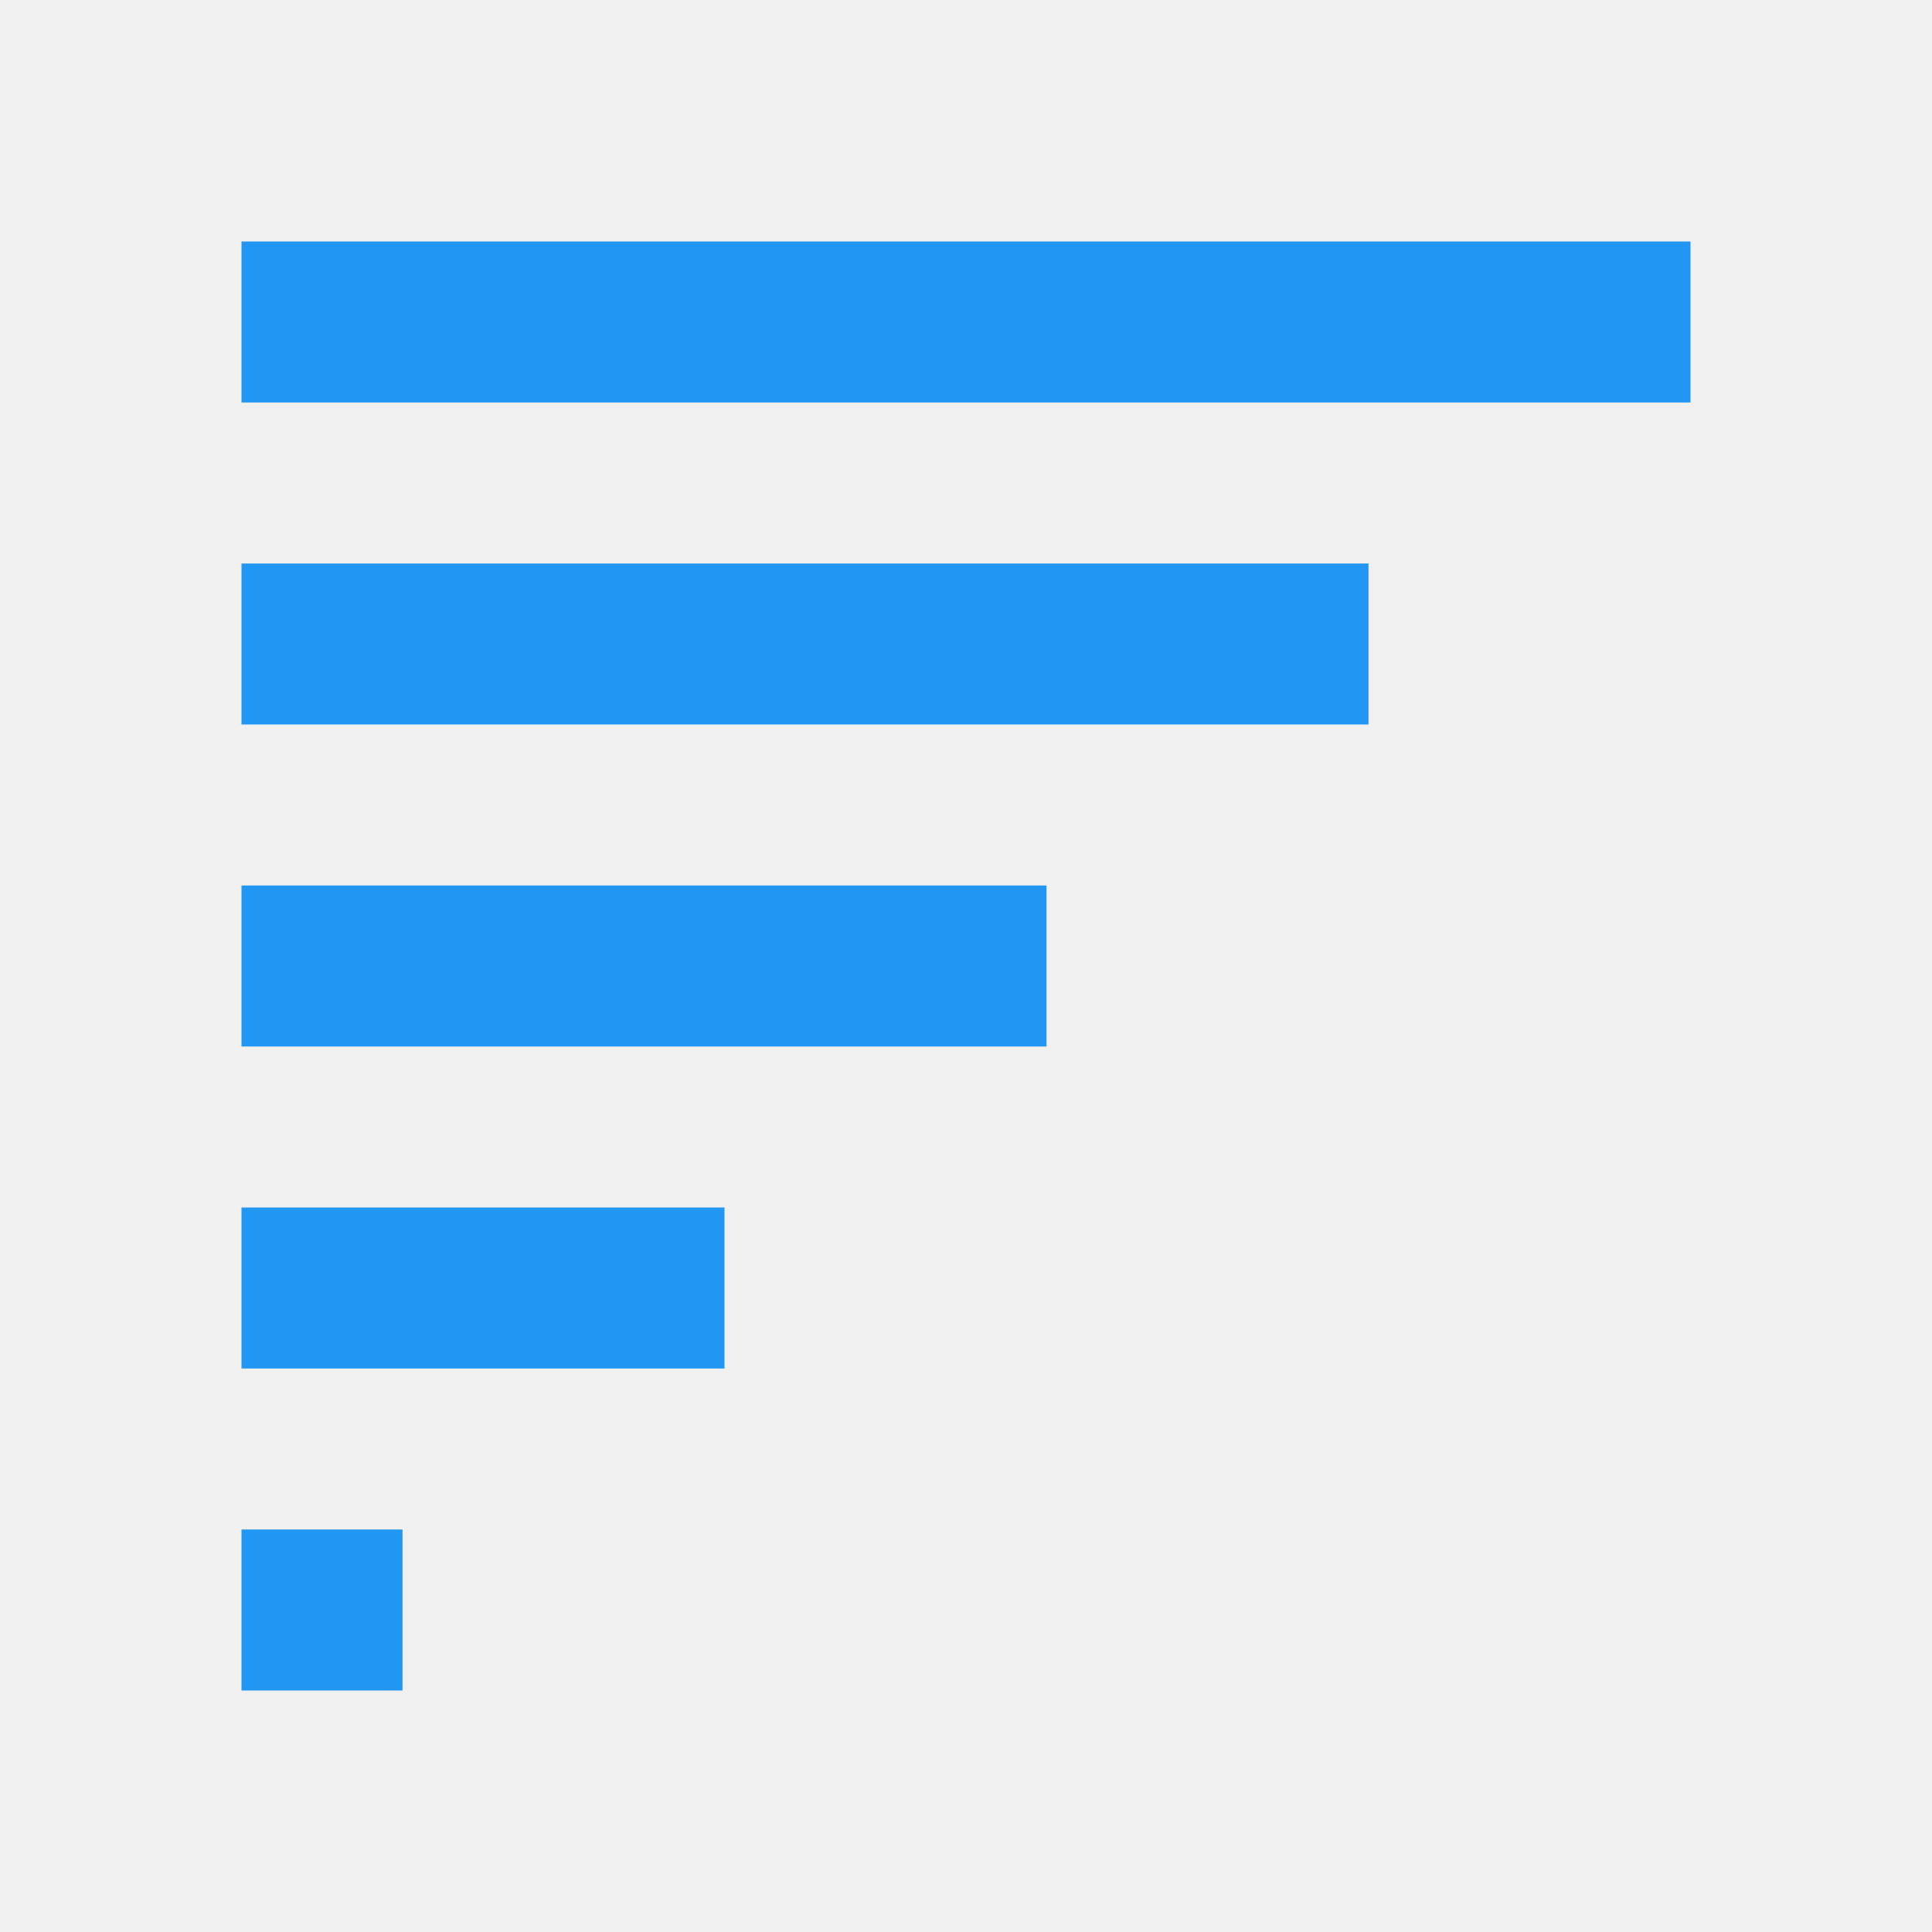
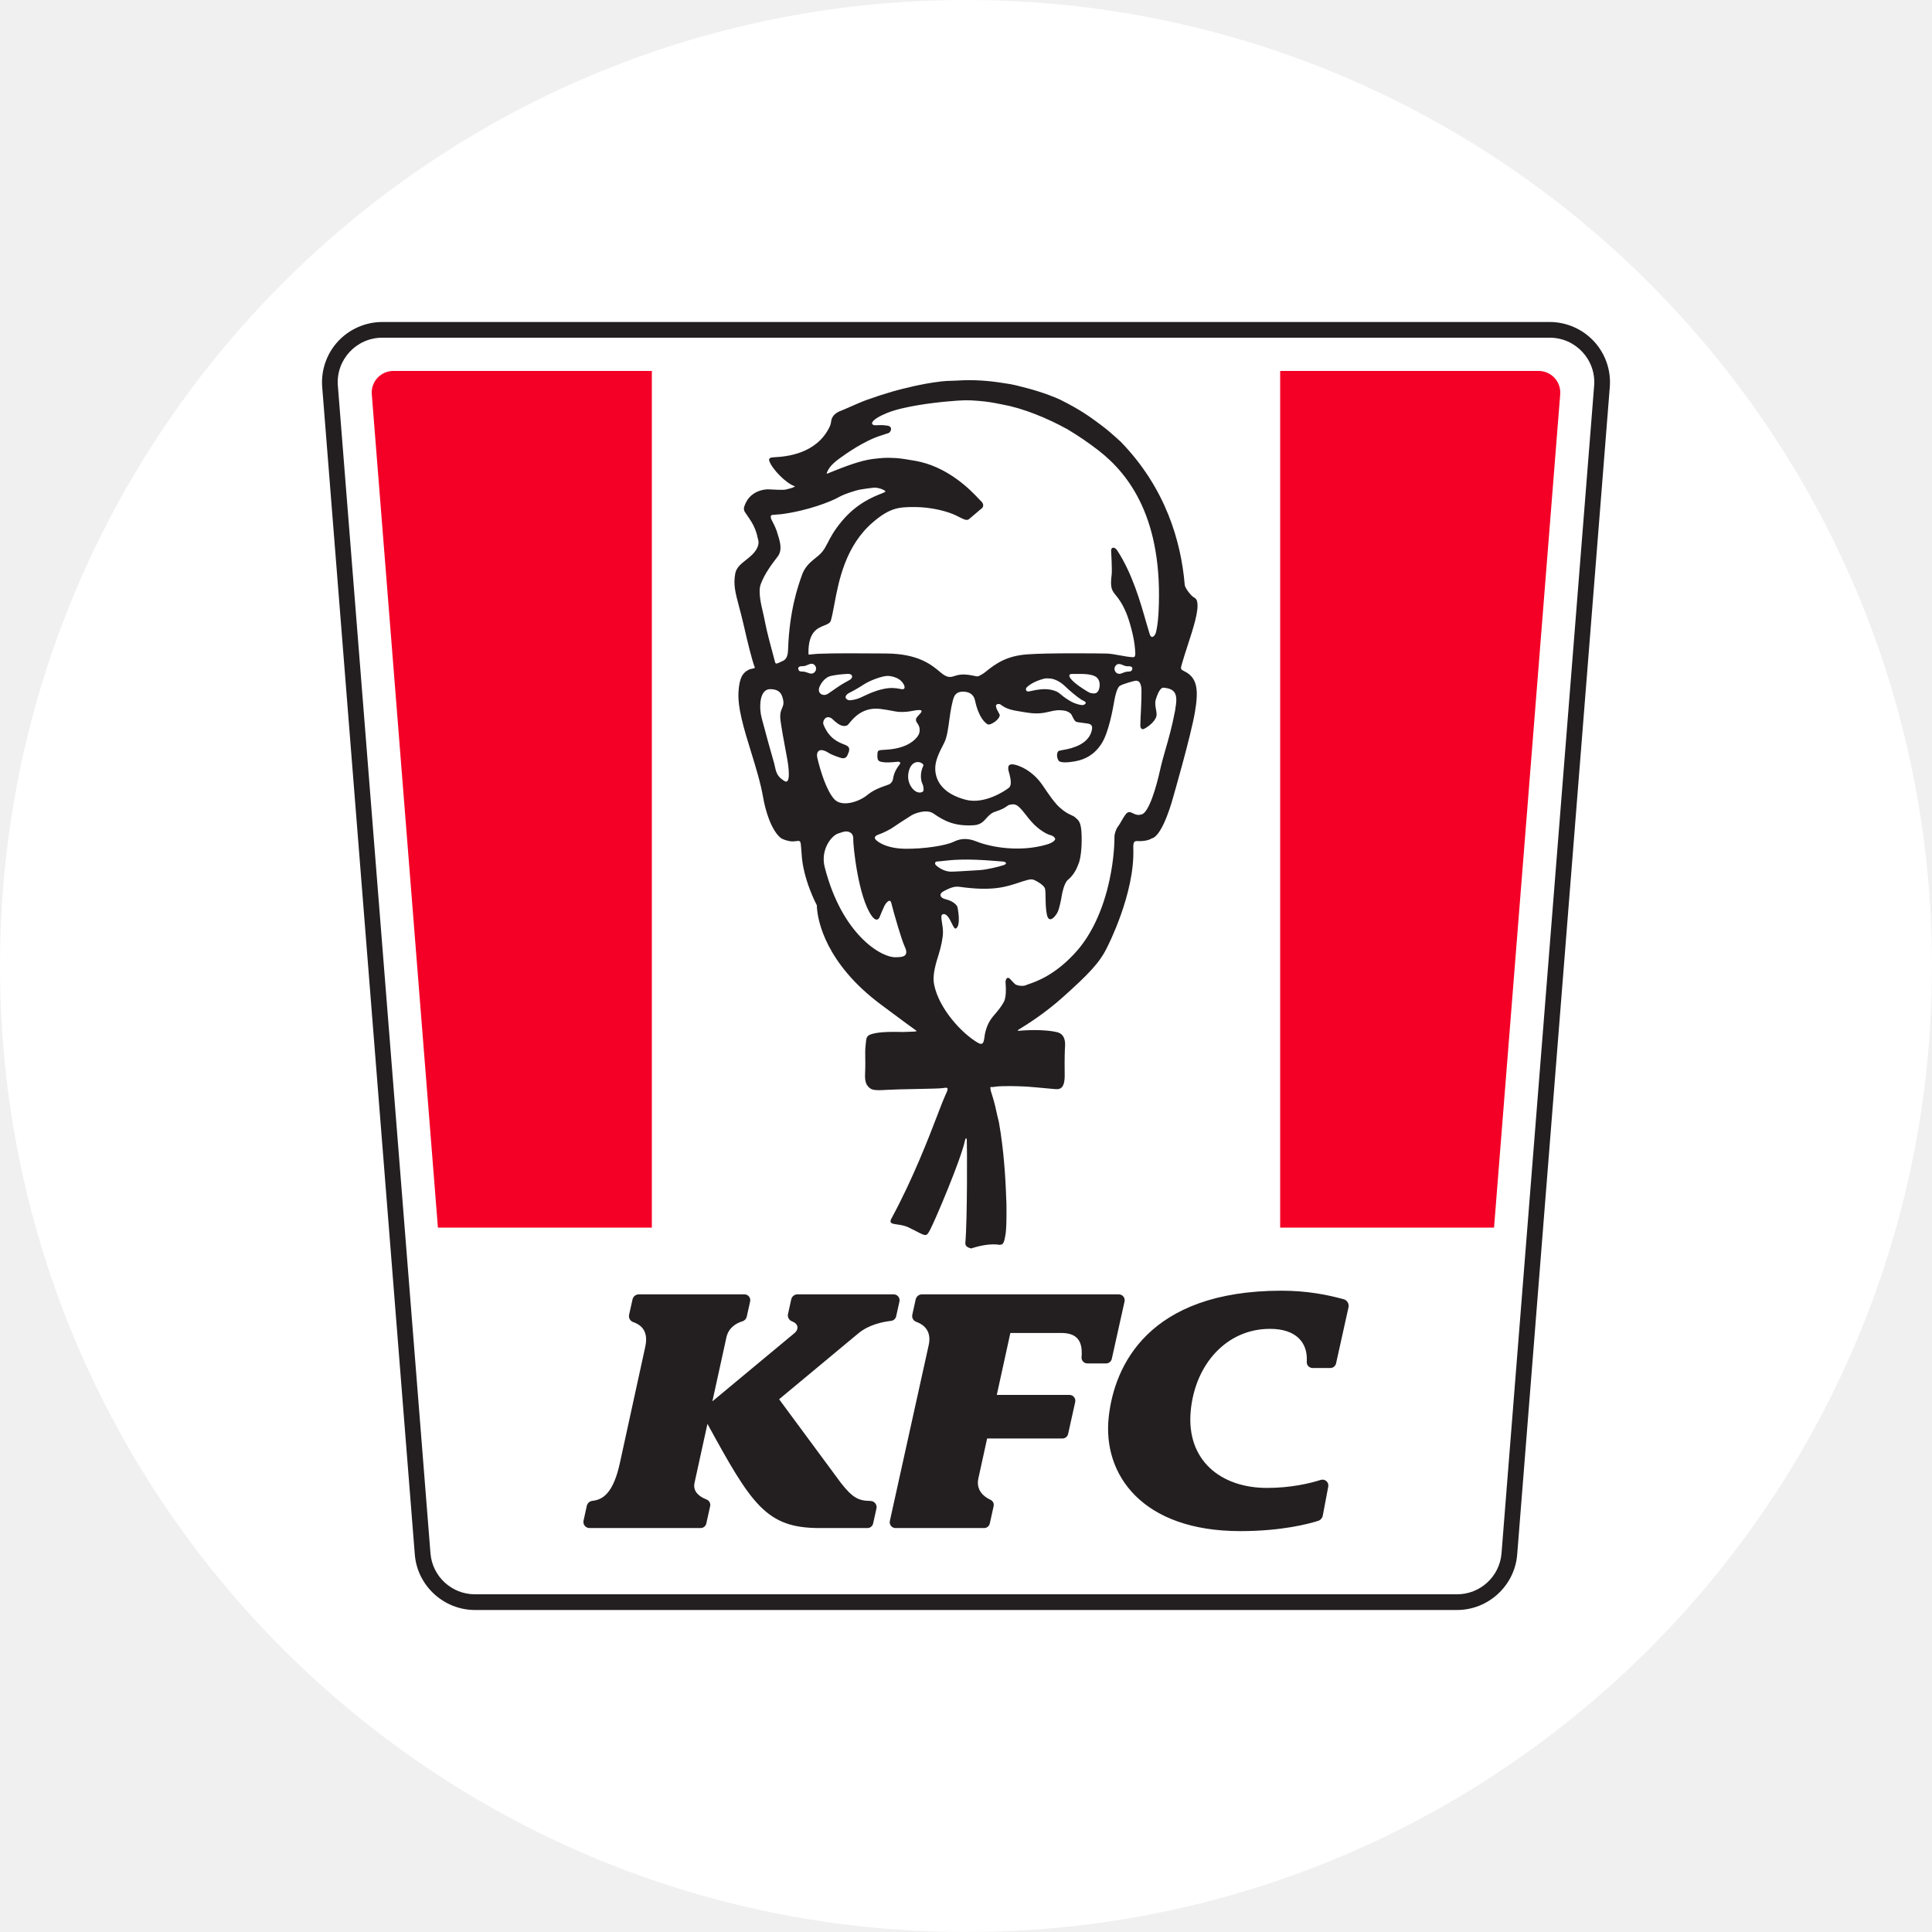
- <svg xmlns="http://www.w3.org/2000/svg" version="1" viewBox="0 0 48 48" enable-background="new 0 0 48 48">
-   <rect x="6" y="38" fill="#2196F3" width="4" height="4" />
-   <rect x="6" y="30" fill="#2196F3" width="12" height="4" />
-   <rect x="6" y="22" fill="#2196F3" width="20" height="4" />
-   <rect x="6" y="14" fill="#2196F3" width="28" height="4" />
-   <rect x="6" y="6" fill="#2196F3" width="36" height="4" />
+ <svg xmlns="http://www.w3.org/2000/svg" width="48" height="48" viewBox="0 0 48 48" fill="none">
+   <circle cx="24" cy="24" r="24" fill="white" />
+   <path fill-rule="evenodd" clip-rule="evenodd" d="M9.773 9.216H16.195V30.5H10.88L9.237 9.796C9.212 9.483 9.459 9.216 9.773 9.216ZM31.805 9.216H38.227C38.54 9.216 38.787 9.483 38.763 9.796L37.119 30.5H31.805V9.216Z" fill="#F40027" />
+   <path fill-rule="evenodd" clip-rule="evenodd" d="M9.498 8H38.502C38.919 8 39.32 8.176 39.603 8.482C39.885 8.787 40.028 9.2 39.995 9.614L37.694 38.622C37.633 39.395 36.977 40 36.2 40H11.8C11.023 40 10.367 39.395 10.306 38.622L8.005 9.614C7.972 9.2 8.115 8.787 8.397 8.482C8.68 8.176 9.081 8 9.498 8ZM39.606 9.583C39.657 8.94 39.148 8.39 38.502 8.39H9.498C8.852 8.39 8.343 8.94 8.394 9.583L10.695 38.591C10.741 39.166 11.222 39.61 11.8 39.61H36.2C36.778 39.61 37.259 39.166 37.305 38.591L39.606 9.583Z" fill="#231F20" />
+   <path fill-rule="evenodd" clip-rule="evenodd" d="M21.877 24.951C20.535 23.948 20.303 22.891 20.294 22.491C20.294 22.491 19.946 21.847 19.915 21.198C19.913 21.162 19.908 21.109 19.904 21.065C19.901 21.037 19.898 21.013 19.898 20.998C19.891 20.881 19.856 20.886 19.784 20.897C19.743 20.903 19.691 20.91 19.625 20.899C19.555 20.887 19.442 20.857 19.388 20.811C19.154 20.611 19.013 20.122 18.961 19.817C18.897 19.449 18.776 19.056 18.658 18.674C18.485 18.115 18.319 17.578 18.349 17.172C18.372 16.863 18.435 16.705 18.636 16.625C18.654 16.619 18.707 16.608 18.738 16.602C18.749 16.6 18.755 16.589 18.751 16.578C18.675 16.376 18.568 15.931 18.47 15.501C18.431 15.331 18.393 15.19 18.36 15.065C18.27 14.729 18.215 14.522 18.268 14.244C18.297 14.099 18.412 14.008 18.534 13.912C18.636 13.831 18.743 13.747 18.806 13.624C18.865 13.509 18.845 13.435 18.827 13.373C18.821 13.352 18.816 13.333 18.814 13.314C18.799 13.255 18.782 13.203 18.764 13.155L18.761 13.149C18.707 13.012 18.639 12.914 18.57 12.815C18.549 12.784 18.527 12.753 18.506 12.72C18.483 12.685 18.476 12.641 18.487 12.6C18.524 12.469 18.649 12.192 19.056 12.157L19.06 12.157C19.065 12.156 19.099 12.158 19.146 12.16C19.262 12.167 19.462 12.178 19.524 12.162C19.529 12.161 19.538 12.159 19.548 12.156C19.61 12.141 19.745 12.108 19.748 12.081C19.531 12.014 19.177 11.648 19.113 11.452C19.088 11.375 19.157 11.364 19.236 11.36C19.537 11.345 20.294 11.279 20.616 10.595C20.635 10.553 20.646 10.508 20.651 10.462C20.659 10.391 20.706 10.262 20.93 10.191C20.979 10.171 21.024 10.152 21.057 10.136C21.126 10.104 21.443 9.967 21.518 9.941C21.621 9.904 21.722 9.87 21.824 9.836C21.839 9.831 21.855 9.826 21.871 9.821C21.881 9.818 21.892 9.814 21.902 9.811C21.996 9.781 22.09 9.752 22.184 9.724C22.354 9.676 22.498 9.642 22.617 9.615C22.657 9.605 22.695 9.596 22.73 9.588C22.85 9.56 23.047 9.523 23.23 9.497C23.343 9.48 23.451 9.468 23.533 9.464C23.546 9.464 23.559 9.463 23.571 9.463C23.585 9.463 23.598 9.462 23.612 9.462C23.616 9.461 23.621 9.461 23.625 9.461C23.644 9.46 23.664 9.459 23.683 9.459C23.696 9.459 23.741 9.457 23.784 9.455L23.797 9.454V9.454C24.184 9.43 24.556 9.458 24.89 9.511C25.033 9.53 25.157 9.553 25.237 9.572C25.289 9.584 25.34 9.597 25.391 9.611C25.935 9.744 26.303 9.911 26.34 9.93C26.83 10.174 27.068 10.345 27.366 10.568C27.507 10.674 27.629 10.781 27.725 10.867C27.739 10.88 27.756 10.896 27.773 10.911C27.81 10.945 27.847 10.978 27.848 10.979C28.966 12.133 29.342 13.459 29.433 14.516C29.434 14.531 29.436 14.546 29.441 14.561C29.477 14.661 29.604 14.804 29.638 14.826C29.642 14.829 29.646 14.832 29.652 14.835C29.682 14.852 29.734 14.882 29.743 14.952C29.791 15.163 29.649 15.6 29.506 16.039C29.454 16.198 29.403 16.358 29.36 16.507C29.356 16.527 29.349 16.554 29.343 16.577C29.336 16.605 29.348 16.634 29.373 16.648L29.428 16.679C29.757 16.84 29.779 17.155 29.687 17.695C29.582 18.303 29.152 19.788 29.152 19.788C29.152 19.788 28.899 20.766 28.613 20.831C28.527 20.888 28.367 20.899 28.325 20.898C28.315 20.898 28.306 20.897 28.297 20.897C28.181 20.892 28.15 20.891 28.157 21.099C28.191 22.208 27.515 23.518 27.515 23.518C27.327 23.919 27.032 24.213 26.415 24.767C25.952 25.181 25.536 25.438 25.365 25.545C25.329 25.567 25.304 25.582 25.291 25.591L25.291 25.595C25.276 25.608 25.287 25.612 25.334 25.608C25.674 25.578 26.051 25.591 26.266 25.645C26.453 25.693 26.465 25.873 26.462 25.972C26.462 25.986 26.461 25.999 26.46 26.011C26.46 26.014 26.46 26.017 26.459 26.02C26.459 26.023 26.459 26.026 26.459 26.029C26.458 26.035 26.458 26.042 26.458 26.049L26.457 26.067C26.456 26.08 26.456 26.093 26.455 26.108C26.455 26.114 26.455 26.119 26.455 26.125C26.454 26.137 26.454 26.149 26.454 26.162C26.453 26.17 26.453 26.178 26.453 26.187L26.452 26.224L26.452 26.264C26.451 26.279 26.451 26.292 26.451 26.307L26.45 26.381C26.45 26.395 26.45 26.409 26.45 26.422C26.45 26.523 26.45 26.587 26.452 26.694C26.459 27.084 26.309 27.069 26.179 27.055C26.174 27.055 26.169 27.055 26.165 27.054C26.143 27.052 26.111 27.049 26.074 27.046C25.885 27.028 25.54 26.996 25.463 26.994C25.456 26.993 25.448 26.993 25.439 26.993C25.311 26.987 24.934 26.971 24.71 27C24.7 27.002 24.682 27.006 24.682 27.006C24.668 27.008 24.654 27.007 24.642 27.006C24.622 27.005 24.607 27.003 24.604 27.02C24.602 27.03 24.617 27.107 24.62 27.116C24.639 27.172 24.656 27.228 24.672 27.284C24.693 27.354 24.711 27.425 24.729 27.497C24.747 27.572 24.763 27.647 24.779 27.722C24.786 27.757 24.793 27.783 24.8 27.808C24.808 27.839 24.816 27.869 24.823 27.912C24.837 27.992 24.85 28.072 24.862 28.153C24.874 28.234 24.885 28.316 24.895 28.397C24.905 28.479 24.915 28.561 24.924 28.644C24.932 28.726 24.94 28.807 24.947 28.889C24.954 28.969 24.961 29.05 24.966 29.13C24.972 29.209 24.977 29.287 24.981 29.365C24.986 29.441 24.989 29.516 24.992 29.591C24.995 29.663 24.998 29.734 25 29.806C25.001 29.837 25.002 29.849 25.003 29.859C25.003 29.871 25.004 29.881 25.005 29.917C25.006 29.978 25.006 30.04 25.006 30.101C25.006 30.156 25.006 30.21 25.005 30.265C25.004 30.313 25.003 30.36 25.002 30.408C25 30.447 24.998 30.486 24.996 30.526C24.994 30.556 24.992 30.586 24.989 30.616C24.983 30.668 24.974 30.718 24.963 30.768C24.963 30.771 24.962 30.774 24.962 30.777C24.954 30.812 24.945 30.848 24.927 30.879C24.92 30.893 24.909 30.905 24.897 30.915C24.879 30.921 24.86 30.925 24.84 30.928C24.615 30.891 24.351 30.944 24.132 31.017L24.131 31.017C24.09 31.008 24.043 30.994 24.011 30.962C23.989 30.939 23.981 30.906 23.984 30.875C24.036 30.279 24.027 28.392 24.02 28.327C24.01 28.237 23.984 28.289 23.971 28.349C23.873 28.81 23.239 30.304 23.113 30.544C23.02 30.723 23.012 30.718 22.779 30.598C22.724 30.57 22.657 30.535 22.572 30.494C22.477 30.448 22.376 30.434 22.294 30.422C22.165 30.404 22.084 30.392 22.145 30.278C22.683 29.287 23.078 28.256 23.304 27.667C23.382 27.463 23.44 27.312 23.477 27.233C23.56 27.055 23.583 27.002 23.438 27.032C23.377 27.044 23.069 27.05 22.748 27.056C22.482 27.062 22.207 27.067 22.054 27.076C21.7 27.098 21.647 27.083 21.563 26.988C21.483 26.896 21.488 26.764 21.496 26.582C21.496 26.571 21.497 26.56 21.497 26.548C21.5 26.467 21.499 26.381 21.497 26.296C21.495 26.172 21.494 26.053 21.506 25.965C21.509 25.939 21.512 25.915 21.514 25.893C21.527 25.761 21.532 25.709 21.755 25.668C21.952 25.631 22.183 25.636 22.343 25.638C22.414 25.64 22.471 25.641 22.504 25.637C22.523 25.636 22.558 25.635 22.596 25.634C22.685 25.632 22.793 25.63 22.767 25.611L22.768 25.608C22.694 25.557 22.437 25.369 21.877 24.951ZM20.609 11.623C20.648 11.561 20.745 11.471 20.841 11.402L20.864 11.385C21.003 11.285 21.468 10.948 21.902 10.816C21.942 10.804 21.968 10.795 21.99 10.787C22.016 10.778 22.035 10.771 22.065 10.764C22.134 10.746 22.193 10.597 22.049 10.575C21.925 10.557 21.861 10.561 21.798 10.564C21.784 10.565 21.77 10.565 21.755 10.566C21.674 10.568 21.635 10.524 21.694 10.461C21.753 10.397 21.86 10.332 22.049 10.256C22.46 10.092 23.19 10.005 23.53 9.975C23.974 9.936 24.027 9.938 24.316 9.96C24.531 9.976 24.71 10.011 24.824 10.034L24.824 10.034C24.853 10.04 24.879 10.045 24.899 10.048C25.408 10.14 25.995 10.376 26.517 10.663C26.791 10.826 27.056 11.008 27.302 11.199C28.049 11.782 28.908 12.89 28.783 15.224C28.768 15.5 28.735 15.653 28.717 15.719C28.698 15.787 28.609 15.902 28.562 15.749C28.535 15.662 28.506 15.563 28.475 15.456C28.33 14.948 28.13 14.248 27.757 13.675C27.694 13.578 27.597 13.587 27.606 13.689C27.61 13.732 27.631 14.177 27.62 14.263C27.576 14.607 27.622 14.664 27.721 14.788C27.788 14.87 27.878 14.982 27.981 15.228C28.061 15.418 28.164 15.794 28.19 16.037L28.192 16.05L28.192 16.05C28.198 16.108 28.205 16.174 28.206 16.237C28.208 16.322 28.166 16.328 28.166 16.328C28.072 16.328 27.942 16.304 27.815 16.281C27.702 16.261 27.592 16.241 27.514 16.238C27.324 16.232 26.01 16.219 25.516 16.258C25.022 16.295 24.752 16.473 24.473 16.702C24.426 16.74 24.36 16.776 24.323 16.794C24.304 16.804 24.283 16.807 24.263 16.803C24.24 16.799 24.203 16.792 24.145 16.78C24.024 16.755 23.878 16.745 23.76 16.782L23.726 16.792C23.63 16.822 23.574 16.84 23.459 16.773C23.425 16.753 23.386 16.721 23.34 16.682C23.146 16.52 22.814 16.243 22.03 16.236L21.915 16.235C21.383 16.231 20.73 16.226 20.334 16.243C20.254 16.247 20.196 16.254 20.155 16.258L20.155 16.258L20.154 16.258C20.125 16.262 20.105 16.264 20.09 16.264C20.087 16.248 20.087 16.225 20.086 16.221C20.081 15.697 20.311 15.606 20.478 15.54C20.558 15.508 20.624 15.482 20.643 15.416C20.673 15.313 20.698 15.178 20.727 15.024C20.837 14.435 21.003 13.554 21.698 12.966C22.116 12.612 22.334 12.597 22.723 12.597C23.142 12.597 23.551 12.707 23.76 12.81C23.783 12.822 23.804 12.832 23.825 12.843C23.948 12.905 24.017 12.94 24.073 12.899C24.104 12.875 24.161 12.826 24.219 12.776L24.219 12.776C24.282 12.721 24.347 12.665 24.384 12.637C24.457 12.581 24.43 12.495 24.361 12.439C24.353 12.432 24.337 12.415 24.313 12.389C24.139 12.204 23.557 11.584 22.721 11.446L22.63 11.431C22.455 11.401 22.313 11.377 22.143 11.376C22.036 11.372 21.94 11.372 21.691 11.402C21.364 11.442 20.946 11.609 20.642 11.731L20.543 11.771C20.526 11.753 20.59 11.65 20.609 11.623ZM19.302 13.852C19.173 14.021 18.997 14.252 18.898 14.52C18.849 14.653 18.877 14.886 18.94 15.148C18.963 15.244 18.985 15.34 19.003 15.437C19.049 15.684 19.148 16.047 19.215 16.297C19.232 16.358 19.247 16.412 19.258 16.456C19.27 16.506 19.315 16.484 19.377 16.454C19.397 16.444 19.419 16.433 19.442 16.424L19.443 16.424C19.555 16.38 19.576 16.255 19.58 16.135C19.611 15.165 19.836 14.534 19.916 14.312L19.928 14.277C19.993 14.094 20.124 13.978 20.189 13.923C20.221 13.896 20.25 13.873 20.276 13.851L20.276 13.851L20.276 13.851C20.359 13.785 20.419 13.736 20.49 13.622C20.515 13.58 20.539 13.535 20.565 13.485C20.634 13.35 20.722 13.178 20.922 12.941C21.282 12.511 21.681 12.35 21.882 12.269C21.931 12.249 21.969 12.234 21.991 12.221C22.036 12.194 21.831 12.103 21.701 12.117C21.614 12.127 21.512 12.14 21.427 12.154C21.313 12.169 21.2 12.207 21.09 12.244C20.997 12.276 20.905 12.313 20.819 12.362C20.644 12.46 20.065 12.691 19.408 12.775L19.179 12.794C19.171 12.799 19.165 12.804 19.157 12.809C19.146 12.832 19.147 12.858 19.159 12.89C19.163 12.903 19.175 12.927 19.191 12.957L19.191 12.957L19.191 12.957C19.231 13.034 19.295 13.159 19.324 13.281C19.384 13.466 19.44 13.671 19.322 13.826L19.302 13.852ZM20.065 16.713C20.1 16.726 20.133 16.738 20.169 16.735C20.261 16.725 20.305 16.614 20.254 16.542C20.198 16.462 20.126 16.493 20.058 16.522C20.033 16.533 20.008 16.543 19.984 16.548C19.966 16.551 19.95 16.551 19.935 16.551C19.913 16.551 19.893 16.551 19.869 16.56C19.826 16.576 19.821 16.616 19.848 16.657C19.868 16.683 19.892 16.683 19.927 16.684C19.947 16.685 19.971 16.686 19.998 16.692C20.022 16.697 20.044 16.705 20.065 16.713L20.065 16.713ZM28.957 18.618L28.957 18.618C28.908 18.79 28.863 18.947 28.825 19.117C28.727 19.565 28.535 20.22 28.349 20.237C28.263 20.262 28.201 20.232 28.148 20.206C28.082 20.174 28.029 20.148 27.963 20.237C27.927 20.285 27.895 20.34 27.864 20.394C27.833 20.448 27.803 20.501 27.771 20.542C27.73 20.595 27.689 20.715 27.689 20.78C27.689 20.906 27.682 21.313 27.569 21.846C27.399 22.652 27.09 23.238 26.769 23.609C26.24 24.219 25.739 24.389 25.567 24.447L25.567 24.447C25.539 24.456 25.52 24.463 25.51 24.468C25.422 24.515 25.289 24.487 25.245 24.466C25.217 24.453 25.193 24.427 25.159 24.39C25.14 24.369 25.118 24.345 25.091 24.318C25.012 24.245 24.985 24.357 24.982 24.385C24.982 24.39 24.983 24.405 24.984 24.427C24.991 24.528 25.007 24.775 24.937 24.899C24.866 25.023 24.797 25.105 24.733 25.18C24.628 25.302 24.537 25.409 24.476 25.66C24.469 25.691 24.464 25.726 24.46 25.759C24.444 25.875 24.43 25.984 24.302 25.911C23.901 25.682 23.327 25.062 23.208 24.461C23.172 24.278 23.206 24.074 23.317 23.726C23.382 23.521 23.428 23.294 23.428 23.163C23.428 23.073 23.414 22.989 23.403 22.918C23.385 22.805 23.372 22.726 23.428 22.713C23.525 22.692 23.591 22.828 23.645 22.938C23.685 23.019 23.718 23.086 23.751 23.067C23.887 22.988 23.786 22.528 23.786 22.528C23.786 22.528 23.73 22.397 23.492 22.341C23.354 22.309 23.311 22.207 23.458 22.135L23.482 22.123C23.585 22.071 23.705 22.012 23.842 22.033C24.648 22.147 24.986 22.036 25.3 21.933L25.3 21.933L25.3 21.933L25.3 21.933L25.3 21.933L25.3 21.933L25.3 21.933L25.3 21.933L25.3 21.933L25.3 21.933L25.3 21.933L25.3 21.933L25.3 21.933L25.3 21.933L25.3 21.933L25.3 21.933C25.371 21.909 25.441 21.886 25.514 21.866C25.593 21.846 25.639 21.837 25.701 21.866C25.762 21.894 25.926 21.984 25.959 22.068C25.974 22.106 25.976 22.193 25.977 22.3C25.979 22.43 25.981 22.591 26.01 22.726C26.064 22.974 26.238 22.749 26.281 22.651C26.325 22.554 26.37 22.314 26.379 22.253C26.388 22.192 26.439 21.937 26.531 21.861C26.7 21.721 26.766 21.54 26.798 21.453L26.805 21.436C26.835 21.359 26.882 21.12 26.873 20.772C26.865 20.441 26.808 20.391 26.73 20.323L26.718 20.312C26.686 20.283 26.652 20.268 26.611 20.249C26.543 20.218 26.455 20.178 26.324 20.058C26.197 19.941 26.085 19.776 25.983 19.628L25.983 19.628L25.983 19.627C25.934 19.555 25.887 19.486 25.843 19.428C25.706 19.253 25.478 19.064 25.219 19C24.996 18.946 25.046 19.117 25.073 19.208C25.077 19.222 25.08 19.234 25.082 19.243L25.085 19.257C25.102 19.323 25.147 19.507 25.067 19.571C24.983 19.641 24.461 19.992 23.995 19.87C23.439 19.725 23.248 19.416 23.236 19.117C23.228 18.906 23.33 18.702 23.456 18.459C23.529 18.32 23.559 18.09 23.588 17.867L23.59 17.854C23.613 17.672 23.662 17.409 23.702 17.316C23.73 17.248 23.797 17.175 23.948 17.184C24.097 17.192 24.194 17.266 24.222 17.395C24.318 17.841 24.476 17.954 24.529 17.991C24.58 18.024 24.672 17.962 24.716 17.933L24.723 17.928C24.763 17.902 24.864 17.8 24.832 17.745C24.784 17.66 24.757 17.61 24.746 17.56C24.728 17.475 24.834 17.485 24.856 17.502C25.01 17.623 25.156 17.647 25.396 17.685L25.396 17.685C25.427 17.69 25.46 17.696 25.495 17.701C25.782 17.749 25.934 17.713 26.073 17.681C26.188 17.654 26.293 17.629 26.458 17.658C26.505 17.666 26.594 17.705 26.623 17.759C26.627 17.768 26.632 17.777 26.637 17.789C26.663 17.84 26.699 17.916 26.735 17.931C26.764 17.942 26.819 17.949 26.87 17.955L26.87 17.955C26.897 17.958 26.922 17.961 26.942 17.965C26.953 17.967 26.965 17.968 26.978 17.97C27.054 17.979 27.152 17.99 27.132 18.111C27.073 18.489 26.636 18.594 26.432 18.629C26.347 18.644 26.309 18.651 26.295 18.663C26.251 18.701 26.249 18.82 26.3 18.897C26.336 18.951 26.501 18.954 26.727 18.911C26.963 18.865 27.19 18.752 27.369 18.473C27.546 18.197 27.649 17.612 27.68 17.436L27.685 17.405C27.706 17.284 27.755 17.081 27.822 17.039C27.888 16.997 28.196 16.904 28.239 16.912C28.291 16.921 28.329 16.945 28.353 17.064C28.37 17.152 28.352 17.554 28.339 17.809V17.809V17.809C28.335 17.905 28.331 17.98 28.331 18.01C28.33 18.125 28.389 18.124 28.422 18.109C28.494 18.076 28.685 17.948 28.729 17.8C28.743 17.75 28.732 17.69 28.72 17.625C28.706 17.547 28.69 17.462 28.715 17.38C28.787 17.143 28.858 17.081 28.907 17.085C29.208 17.114 29.269 17.245 29.198 17.627V17.639C29.118 18.061 29.033 18.355 28.957 18.618ZM33.503 32.48C33.523 32.391 33.47 32.303 33.383 32.279C32.983 32.169 32.474 32.067 31.839 32.067C28.522 32.068 27.681 33.941 27.545 35.212C27.392 36.64 28.38 38.041 30.815 38.04C31.84 38.04 32.509 37.861 32.748 37.786C32.807 37.767 32.852 37.717 32.864 37.655L33 36.934C33.021 36.826 32.919 36.735 32.813 36.768C32.549 36.852 32.076 36.967 31.48 36.967C30.316 36.967 29.475 36.269 29.582 35.066C29.685 33.901 30.471 33.015 31.551 33.015C32.201 33.014 32.488 33.355 32.467 33.809C32.467 33.81 32.467 33.817 32.466 33.835C32.461 33.918 32.528 33.988 32.611 33.988H33.052C33.12 33.988 33.179 33.941 33.194 33.874L33.503 32.48ZM19.658 32.282C19.674 32.21 19.738 32.158 19.812 32.158H22.204C22.297 32.158 22.367 32.245 22.346 32.336L22.265 32.703C22.251 32.766 22.2 32.81 22.136 32.817L22.118 32.819C21.938 32.843 21.613 32.901 21.346 33.11L19.357 34.764C19.357 34.764 19.357 34.764 19.357 34.764L20.887 36.836C21.184 37.217 21.33 37.286 21.628 37.291C21.726 37.292 21.797 37.384 21.775 37.48L21.692 37.852C21.677 37.918 21.619 37.964 21.552 37.964H20.36C19.04 37.965 18.676 37.386 17.577 35.376C17.576 35.376 17.576 35.376 17.576 35.376L17.255 36.842C17.206 37.07 17.397 37.191 17.537 37.247L17.548 37.252L17.555 37.255C17.621 37.281 17.659 37.352 17.643 37.422L17.548 37.851C17.534 37.917 17.475 37.964 17.407 37.964H14.646C14.549 37.964 14.477 37.874 14.498 37.78L14.579 37.412C14.594 37.346 14.649 37.296 14.717 37.288L14.725 37.287L14.725 37.287C14.978 37.258 15.244 37.098 15.408 36.315L16.034 33.448C16.114 33.066 15.923 32.921 15.759 32.857C15.757 32.856 15.748 32.853 15.732 32.847C15.657 32.822 15.613 32.743 15.63 32.665L15.715 32.282C15.731 32.21 15.796 32.158 15.87 32.158H18.496C18.588 32.158 18.657 32.243 18.637 32.333L18.553 32.711C18.541 32.766 18.5 32.811 18.446 32.828L18.426 32.834C18.303 32.874 18.108 32.974 18.049 33.219L17.699 34.815C17.699 34.815 17.699 34.815 17.699 34.815C17.699 34.816 17.699 34.816 17.7 34.815L19.737 33.122C19.859 33.021 19.828 32.887 19.688 32.833L19.687 32.832C19.607 32.808 19.56 32.727 19.578 32.646L19.658 32.282ZM27.016 33.874C26.929 33.874 26.861 33.799 26.871 33.712L26.873 33.696L26.873 33.693C26.897 33.33 26.772 33.117 26.364 33.117L25.102 33.118L24.765 34.656L26.572 34.656C26.664 34.656 26.733 34.742 26.713 34.833L26.537 35.626C26.523 35.692 26.464 35.739 26.396 35.739H24.525C24.525 35.739 24.317 36.681 24.309 36.722C24.24 37.026 24.448 37.184 24.587 37.252L24.587 37.252L24.587 37.252C24.594 37.255 24.601 37.259 24.608 37.262C24.668 37.289 24.701 37.354 24.687 37.418L24.591 37.851C24.576 37.917 24.517 37.964 24.45 37.964H22.249C22.157 37.964 22.088 37.879 22.108 37.789L23.067 33.447C23.164 33.063 22.94 32.907 22.779 32.846C22.774 32.844 22.768 32.842 22.763 32.84C22.691 32.815 22.649 32.739 22.666 32.665L22.75 32.283C22.767 32.21 22.831 32.158 22.905 32.158H27.797C27.89 32.158 27.959 32.244 27.939 32.335L27.622 33.761C27.608 33.827 27.549 33.874 27.481 33.874H27.016ZM24.349 21.617C24.505 21.608 24.828 21.533 24.939 21.492C25.051 21.452 24.963 21.41 24.937 21.407C24.911 21.405 24.861 21.4 24.755 21.392C23.982 21.326 23.635 21.366 23.438 21.389H23.438C23.381 21.396 23.336 21.401 23.298 21.402C23.205 21.403 23.23 21.475 23.253 21.496C23.366 21.6 23.505 21.65 23.608 21.656C23.672 21.659 23.976 21.64 24.187 21.627L24.187 21.627C24.254 21.623 24.311 21.619 24.349 21.617ZM22.489 21.087C22.004 21.081 21.78 20.9 21.745 20.846C21.712 20.794 21.768 20.754 21.819 20.737C21.933 20.701 22.136 20.598 22.219 20.535C22.282 20.489 22.428 20.395 22.546 20.321L22.546 20.321L22.546 20.321C22.583 20.297 22.618 20.275 22.646 20.257C22.7 20.221 23.012 20.086 23.194 20.213C23.468 20.404 23.724 20.531 24.191 20.503C24.36 20.492 24.432 20.412 24.506 20.329C24.564 20.264 24.623 20.198 24.731 20.164C24.901 20.11 24.966 20.066 25.018 20.029C25.033 20.019 25.048 20.009 25.064 19.999L25.083 19.995C25.163 19.979 25.226 19.966 25.316 20.049C25.387 20.116 25.432 20.174 25.485 20.242C25.523 20.292 25.566 20.347 25.626 20.415C25.82 20.634 26.035 20.737 26.102 20.75C26.168 20.764 26.215 20.817 26.216 20.84C26.217 20.861 26.19 20.93 25.993 20.986C25.338 21.174 24.628 21.053 24.263 20.907C24.077 20.833 23.897 20.813 23.694 20.913C23.489 21.013 22.942 21.093 22.489 21.087ZM20.49 21.545C20.914 23.208 21.885 23.794 22.256 23.783L22.272 23.782C22.41 23.779 22.599 23.773 22.477 23.517C22.401 23.356 22.22 22.734 22.143 22.432C22.107 22.29 21.984 22.477 21.97 22.511C21.964 22.527 21.953 22.552 21.939 22.582L21.939 22.582L21.939 22.582C21.914 22.638 21.881 22.713 21.858 22.775C21.819 22.877 21.742 22.873 21.659 22.757C21.322 22.29 21.193 21 21.199 20.845C21.205 20.654 21.036 20.653 21.002 20.658C20.968 20.662 20.916 20.674 20.817 20.71C20.65 20.77 20.38 21.117 20.49 21.545ZM20.304 18.819C20.278 18.707 20.328 18.539 20.592 18.708C20.634 18.735 20.758 18.791 20.896 18.831C20.979 18.855 21.033 18.82 21.057 18.759C21.059 18.753 21.062 18.747 21.065 18.739C21.093 18.676 21.138 18.573 21.032 18.522C21.014 18.512 20.991 18.503 20.965 18.493L20.965 18.493L20.965 18.493L20.965 18.493C20.827 18.439 20.6 18.349 20.461 18.007C20.431 17.934 20.482 17.851 20.528 17.829C20.575 17.808 20.633 17.819 20.687 17.87L20.692 17.875L20.692 17.875C20.747 17.927 20.859 18.032 20.959 18.036C21.042 18.04 21.065 18.011 21.082 17.989C21.084 17.985 21.087 17.982 21.089 17.98C21.096 17.972 21.104 17.962 21.114 17.951L21.114 17.951C21.211 17.834 21.44 17.56 21.873 17.613C21.984 17.627 22.09 17.646 22.174 17.662C22.237 17.674 22.287 17.683 22.316 17.685C22.363 17.689 22.493 17.694 22.618 17.671L22.635 17.668L22.635 17.668L22.635 17.668C22.776 17.641 22.968 17.605 22.869 17.72C22.855 17.736 22.842 17.75 22.83 17.763L22.83 17.763C22.765 17.832 22.725 17.875 22.787 17.964L22.799 17.98C22.865 18.074 22.867 18.199 22.799 18.292L22.791 18.304C22.686 18.44 22.469 18.597 22.02 18.626L21.982 18.628C21.814 18.638 21.803 18.639 21.799 18.748C21.797 18.793 21.798 18.817 21.804 18.849C21.817 18.907 21.854 18.932 21.996 18.941C22.099 18.947 22.287 18.927 22.288 18.927C22.334 18.913 22.388 18.942 22.359 18.981C22.356 18.984 22.348 18.996 22.341 19.006L22.332 19.019C22.23 19.151 22.198 19.271 22.189 19.343C22.181 19.404 22.146 19.458 22.092 19.486L22.09 19.487C22.073 19.495 22.044 19.505 22.007 19.518L22.007 19.518L22.007 19.518C21.895 19.556 21.707 19.621 21.551 19.75C21.344 19.922 20.91 20.064 20.724 19.852C20.537 19.642 20.385 19.17 20.304 18.819ZM19.449 19.378C19.303 19.281 19.277 19.16 19.25 19.036C19.243 19.001 19.235 18.965 19.224 18.93C19.137 18.634 19.044 18.286 18.959 17.971L18.959 17.971L18.921 17.829C18.864 17.618 18.849 17.122 19.136 17.122C19.28 17.122 19.388 17.168 19.434 17.304C19.487 17.46 19.461 17.522 19.43 17.594C19.402 17.662 19.369 17.739 19.393 17.911C19.424 18.132 19.464 18.35 19.527 18.687L19.556 18.843C19.593 19.041 19.657 19.517 19.483 19.401L19.449 19.378ZM20.699 17.148L20.699 17.148C20.652 17.181 20.608 17.212 20.569 17.237C20.46 17.309 20.308 17.24 20.352 17.088C20.374 17.014 20.479 16.824 20.656 16.791C20.679 16.786 20.767 16.769 20.84 16.76C20.925 16.751 21.017 16.744 21.063 16.742C21.188 16.736 21.202 16.837 21.117 16.888C21.093 16.903 21.063 16.919 21.031 16.937L21.031 16.937C20.988 16.961 20.94 16.987 20.894 17.016C20.827 17.059 20.761 17.105 20.699 17.148L20.699 17.148L20.699 17.148L20.699 17.148L20.699 17.148ZM21.119 17.204L21.119 17.204C21.09 17.219 21.078 17.225 21.059 17.24C20.943 17.334 21.057 17.395 21.097 17.398C21.139 17.4 21.264 17.386 21.388 17.328C21.411 17.318 21.436 17.306 21.463 17.293C21.578 17.239 21.728 17.167 21.93 17.121C22.134 17.074 22.255 17.096 22.363 17.115L22.395 17.121C22.513 17.141 22.488 17.026 22.398 16.928C22.312 16.834 22.149 16.794 22.056 16.793C21.928 16.791 21.625 16.899 21.465 17.003C21.377 17.06 21.289 17.113 21.213 17.155C21.168 17.179 21.14 17.194 21.119 17.204L21.119 17.204ZM22.913 19.463C22.942 19.517 22.951 19.608 22.943 19.645C22.934 19.691 22.774 19.751 22.64 19.551C22.506 19.352 22.569 19.108 22.648 19.012C22.774 18.857 22.967 18.969 22.939 19.026C22.843 19.224 22.886 19.41 22.913 19.463ZM26.64 17.445C26.692 17.474 26.877 17.537 26.926 17.512C27.023 17.462 26.959 17.431 26.905 17.403C26.893 17.398 26.882 17.392 26.873 17.387C26.763 17.32 26.559 17.146 26.458 17.047C26.358 16.949 26.217 16.871 26.1 16.858C26.06 16.854 25.981 16.85 25.94 16.861C25.659 16.934 25.531 17.052 25.503 17.084C25.476 17.115 25.483 17.199 25.575 17.176C25.668 17.155 25.788 17.129 25.909 17.123C26.067 17.115 26.234 17.152 26.326 17.229C26.464 17.347 26.537 17.388 26.639 17.445L26.64 17.445ZM26.812 17.047C26.812 17.047 26.638 16.928 26.582 16.832C26.555 16.784 26.561 16.744 26.635 16.744L26.663 16.744C26.912 16.741 27.138 16.738 27.25 16.832C27.334 16.904 27.337 17.052 27.295 17.148C27.253 17.245 27.172 17.231 27.116 17.222L27.116 17.222C27.11 17.22 27.103 17.219 27.097 17.218C27.043 17.21 26.812 17.047 26.812 17.047ZM28.039 16.685C28.071 16.684 28.093 16.683 28.117 16.657C28.144 16.615 28.138 16.576 28.096 16.561C28.071 16.552 28.05 16.552 28.029 16.553C28.014 16.553 27.998 16.554 27.98 16.55C27.956 16.546 27.931 16.536 27.905 16.526C27.837 16.498 27.765 16.469 27.709 16.55C27.66 16.622 27.706 16.732 27.798 16.741C27.834 16.744 27.864 16.731 27.897 16.718C27.917 16.709 27.938 16.7 27.962 16.695C27.994 16.686 28.019 16.686 28.039 16.685Z" fill="#231F20" />
</svg>
